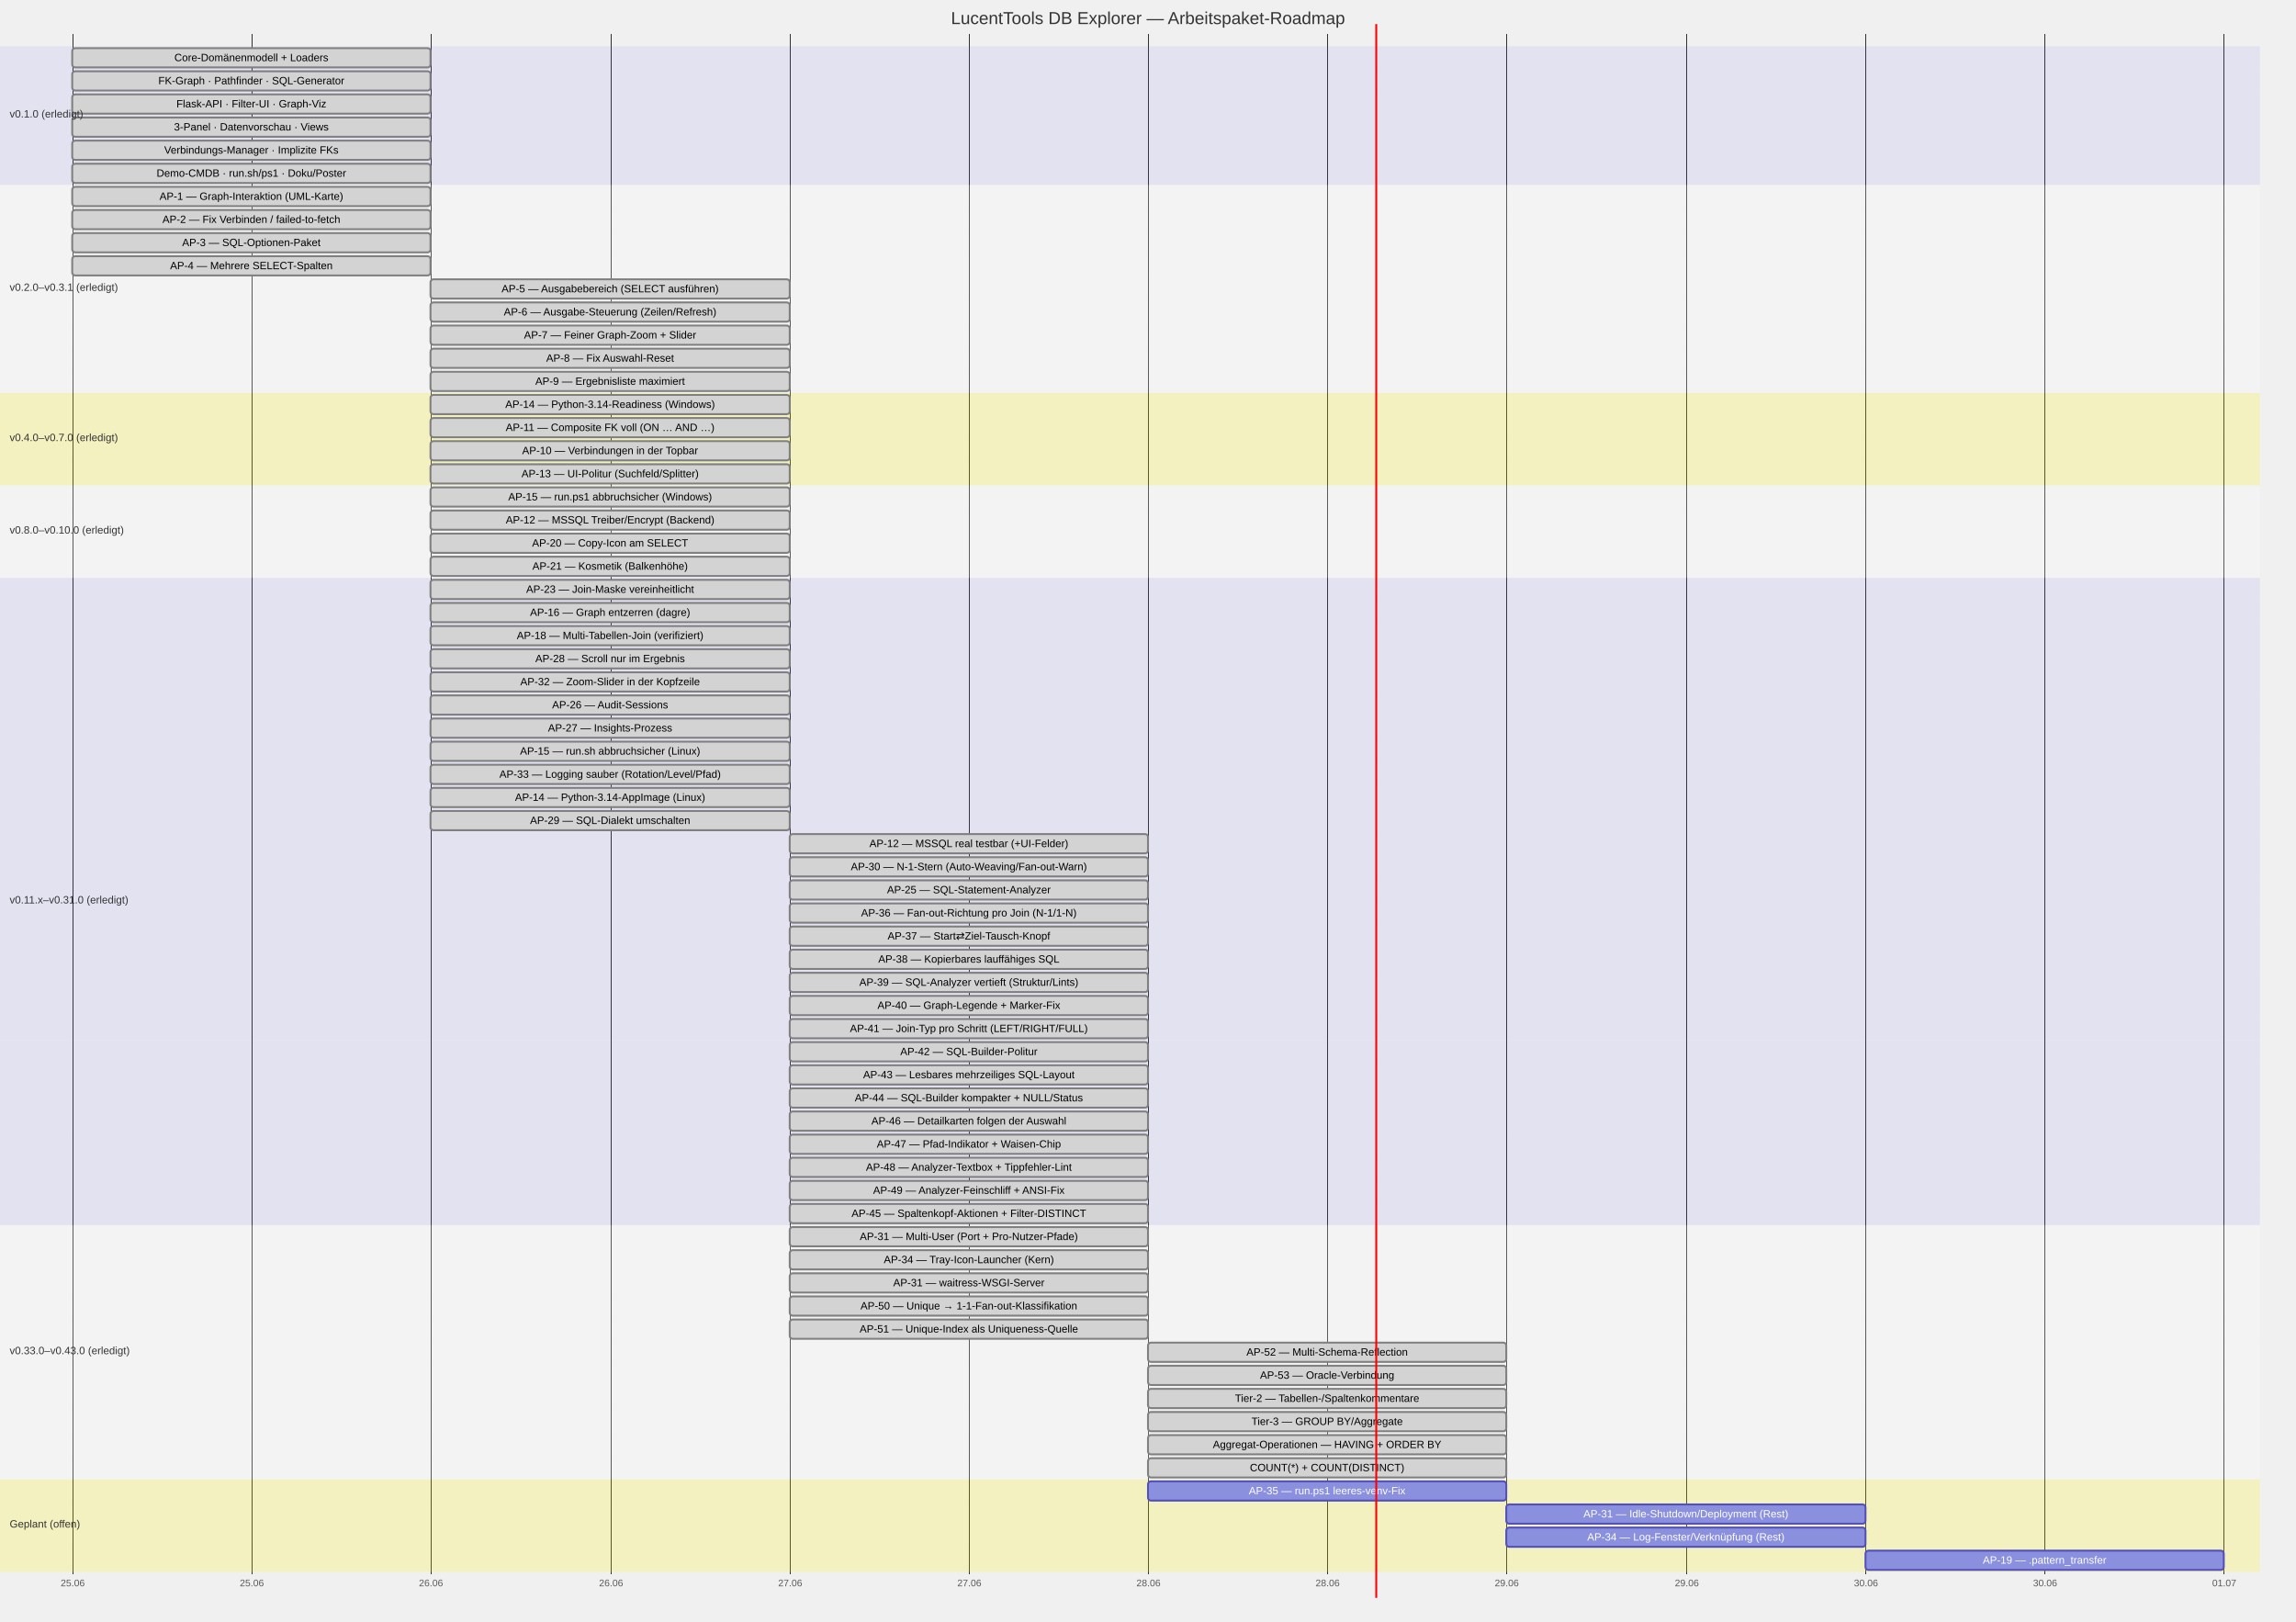
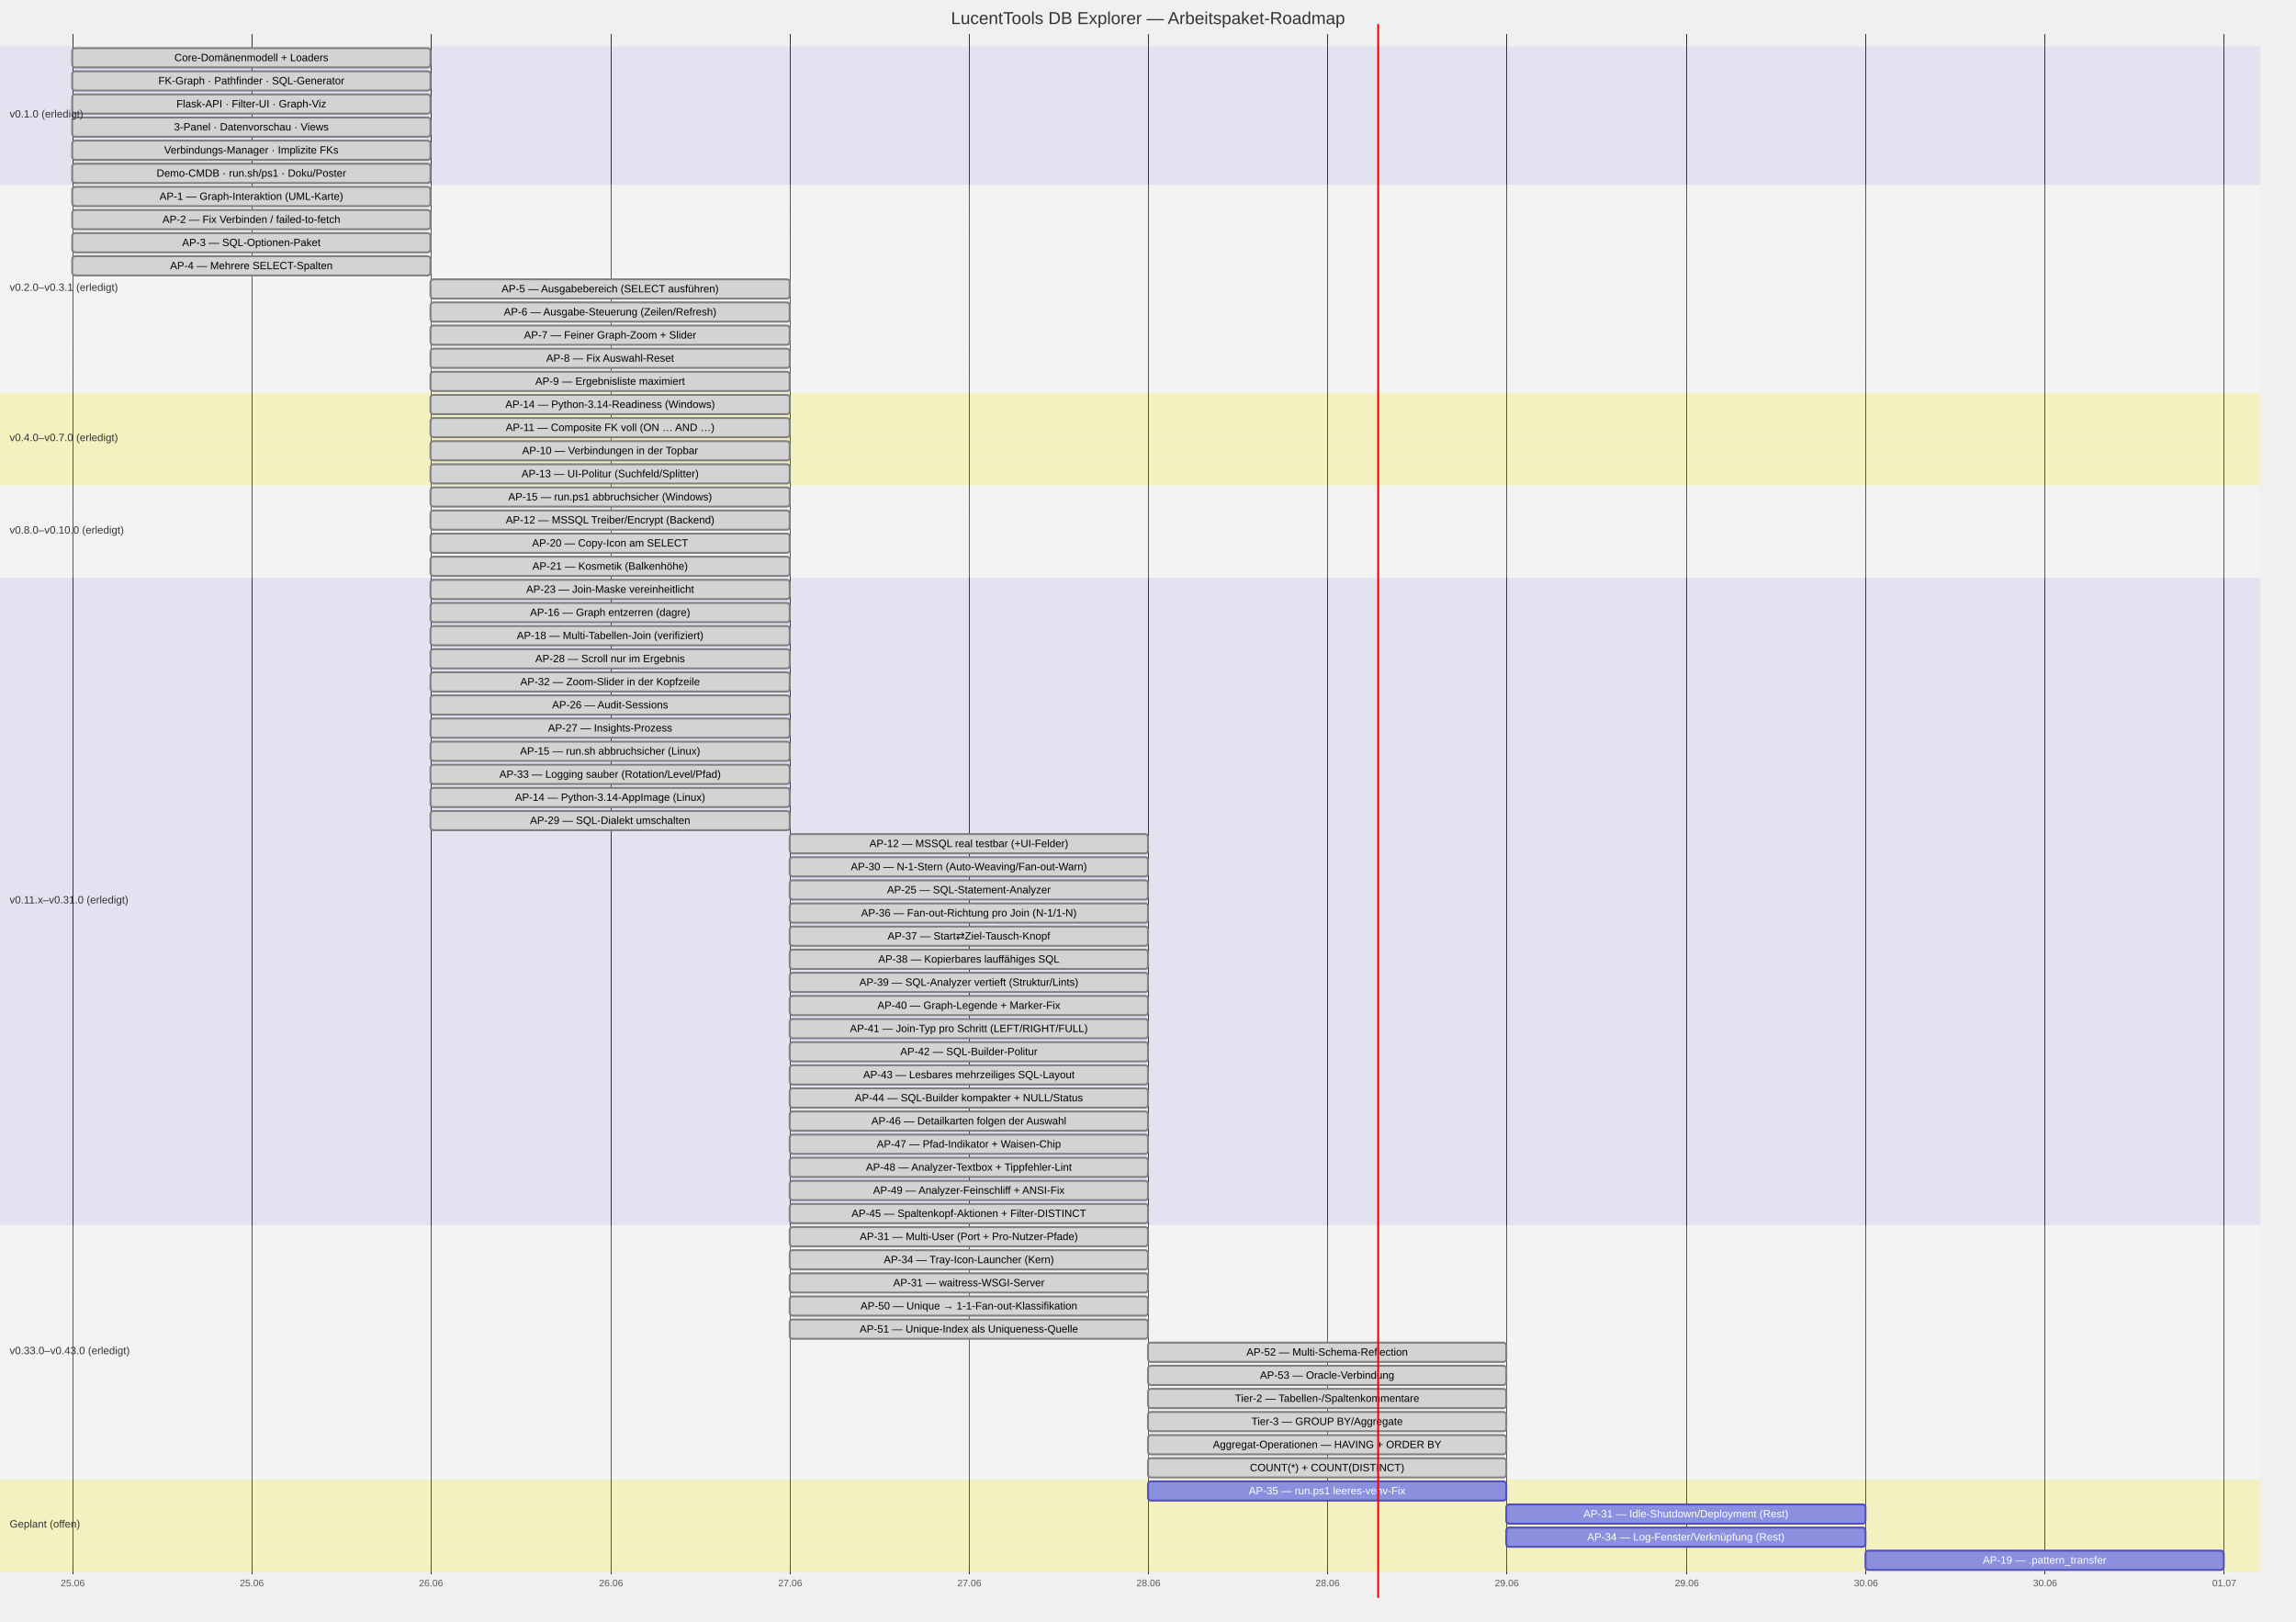
<svg xmlns="http://www.w3.org/2000/svg" id="my-svg" width="2384" viewBox="0 0 2384 1684" style="max-width: 2384px; background-color: transparent;" role="graphics-document document" aria-roledescription="gantt">
  <style>#my-svg{font-family:"trebuchet ms",verdana,arial,sans-serif;font-size:16px;fill:#333;}@keyframes edge-animation-frame{from{stroke-dashoffset:0;}}@keyframes dash{to{stroke-dashoffset:0;}}#my-svg .edge-animation-slow{stroke-dasharray:9,5!important;stroke-dashoffset:900;animation:dash 50s linear infinite;stroke-linecap:round;}#my-svg .edge-animation-fast{stroke-dasharray:9,5!important;stroke-dashoffset:900;animation:dash 20s linear infinite;stroke-linecap:round;}#my-svg .error-icon{fill:#552222;}#my-svg .error-text{fill:#552222;stroke:#552222;}#my-svg .edge-thickness-normal{stroke-width:1px;}#my-svg .edge-thickness-thick{stroke-width:3.5px;}#my-svg .edge-pattern-solid{stroke-dasharray:0;}#my-svg .edge-thickness-invisible{stroke-width:0;fill:none;}#my-svg .edge-pattern-dashed{stroke-dasharray:3;}#my-svg .edge-pattern-dotted{stroke-dasharray:2;}#my-svg .marker{fill:#333333;stroke:#333333;}#my-svg .marker.cross{stroke:#333333;}#my-svg svg{font-family:"trebuchet ms",verdana,arial,sans-serif;font-size:16px;}#my-svg p{margin:0;}#my-svg .mermaid-main-font{font-family:"trebuchet ms",verdana,arial,sans-serif;}#my-svg .exclude-range{fill:#eeeeee;}#my-svg .section{stroke:none;opacity:0.2;}#my-svg .section0{fill:rgba(102, 102, 255, 0.49);}#my-svg .section2{fill:#fff400;}#my-svg .section1,#my-svg .section3{fill:white;opacity:0.2;}#my-svg .sectionTitle0{fill:#333;}#my-svg .sectionTitle1{fill:#333;}#my-svg .sectionTitle2{fill:#333;}#my-svg .sectionTitle3{fill:#333;}#my-svg .sectionTitle{text-anchor:start;font-family:"trebuchet ms",verdana,arial,sans-serif;}#my-svg .grid .tick{stroke:lightgrey;opacity:0.8;shape-rendering:crispEdges;}#my-svg .grid .tick text{font-family:"trebuchet ms",verdana,arial,sans-serif;fill:#333;}#my-svg .grid path{stroke-width:0;}#my-svg .today{fill:none;stroke:red;stroke-width:2px;}#my-svg .task{stroke-width:2;}#my-svg .taskText{text-anchor:middle;font-family:"trebuchet ms",verdana,arial,sans-serif;}#my-svg .taskTextOutsideRight{fill:black;text-anchor:start;font-family:"trebuchet ms",verdana,arial,sans-serif;}#my-svg .taskTextOutsideLeft{fill:black;text-anchor:end;}#my-svg .task.clickable{cursor:pointer;}#my-svg .taskText.clickable{cursor:pointer;fill:#003163!important;font-weight:bold;}#my-svg .taskTextOutsideLeft.clickable{cursor:pointer;fill:#003163!important;font-weight:bold;}#my-svg .taskTextOutsideRight.clickable{cursor:pointer;fill:#003163!important;font-weight:bold;}#my-svg .taskText0,#my-svg .taskText1,#my-svg .taskText2,#my-svg .taskText3{fill:white;}#my-svg .task0,#my-svg .task1,#my-svg .task2,#my-svg .task3{fill:#8a90dd;stroke:#534fbc;}#my-svg .taskTextOutside0,#my-svg .taskTextOutside2{fill:black;}#my-svg .taskTextOutside1,#my-svg .taskTextOutside3{fill:black;}#my-svg .active0,#my-svg .active1,#my-svg .active2,#my-svg .active3{fill:#bfc7ff;stroke:#534fbc;}#my-svg .activeText0,#my-svg .activeText1,#my-svg .activeText2,#my-svg .activeText3{fill:black!important;}#my-svg .done0,#my-svg .done1,#my-svg .done2,#my-svg .done3{stroke:grey;fill:lightgrey;stroke-width:2;}#my-svg .doneText0,#my-svg .doneText1,#my-svg .doneText2,#my-svg .doneText3{fill:black!important;}#my-svg .doneText0.taskTextOutsideLeft,#my-svg .doneText0.taskTextOutsideRight,#my-svg .doneText1.taskTextOutsideLeft,#my-svg .doneText1.taskTextOutsideRight,#my-svg .doneText2.taskTextOutsideLeft,#my-svg .doneText2.taskTextOutsideRight,#my-svg .doneText3.taskTextOutsideLeft,#my-svg .doneText3.taskTextOutsideRight{fill:black!important;}#my-svg .crit0,#my-svg .crit1,#my-svg .crit2,#my-svg .crit3{stroke:#ff8888;fill:red;stroke-width:2;}#my-svg .activeCrit0,#my-svg .activeCrit1,#my-svg .activeCrit2,#my-svg .activeCrit3{stroke:#ff8888;fill:#bfc7ff;stroke-width:2;}#my-svg .doneCrit0,#my-svg .doneCrit1,#my-svg .doneCrit2,#my-svg .doneCrit3{stroke:#ff8888;fill:lightgrey;stroke-width:2;cursor:pointer;shape-rendering:crispEdges;}#my-svg .milestone{transform:rotate(45deg) scale(0.8,0.8);}#my-svg .milestoneText{font-style:italic;}#my-svg .doneCritText0,#my-svg .doneCritText1,#my-svg .doneCritText2,#my-svg .doneCritText3{fill:black!important;}#my-svg .doneCritText0.taskTextOutsideLeft,#my-svg .doneCritText0.taskTextOutsideRight,#my-svg .doneCritText1.taskTextOutsideLeft,#my-svg .doneCritText1.taskTextOutsideRight,#my-svg .doneCritText2.taskTextOutsideLeft,#my-svg .doneCritText2.taskTextOutsideRight,#my-svg .doneCritText3.taskTextOutsideLeft,#my-svg .doneCritText3.taskTextOutsideRight{fill:black!important;}#my-svg .vert{stroke:navy;}#my-svg .vertText{font-size:15px;text-anchor:middle;fill:navy!important;}#my-svg .activeCritText0,#my-svg .activeCritText1,#my-svg .activeCritText2,#my-svg .activeCritText3{fill:black!important;}#my-svg .titleText{text-anchor:middle;font-size:18px;fill:#333;font-family:"trebuchet ms",verdana,arial,sans-serif;}#my-svg .node .neo-node{stroke:#9370DB;}#my-svg [data-look="neo"].node rect,#my-svg [data-look="neo"].cluster rect,#my-svg [data-look="neo"].node polygon{stroke:#9370DB;filter:drop-shadow(1px 2px 2px rgba(185, 185, 185, 1));}#my-svg [data-look="neo"].node path{stroke:#9370DB;stroke-width:1px;}#my-svg [data-look="neo"].node .outer-path{filter:drop-shadow(1px 2px 2px rgba(185, 185, 185, 1));}#my-svg [data-look="neo"].node .neo-line path{stroke:#9370DB;filter:none;}#my-svg [data-look="neo"].node circle{stroke:#9370DB;filter:drop-shadow(1px 2px 2px rgba(185, 185, 185, 1));}#my-svg [data-look="neo"].node circle .state-start{fill:#000000;}#my-svg [data-look="neo"].icon-shape .icon{fill:#9370DB;filter:drop-shadow(1px 2px 2px rgba(185, 185, 185, 1));}#my-svg [data-look="neo"].icon-shape .icon-neo path{stroke:#9370DB;filter:drop-shadow(1px 2px 2px rgba(185, 185, 185, 1));}#my-svg :root{--mermaid-font-family:"trebuchet ms",verdana,arial,sans-serif;}</style>
  <g />
  <g class="grid" transform="translate(75, 1634)" fill="none" font-size="10" font-family="sans-serif" text-anchor="middle">
    <path class="domain" stroke="currentColor" d="M0.5,-1599V0.5H2234.5V-1599" />
    <g class="tick" opacity="1" transform="translate(0.5,0)">
      <line stroke="currentColor" y2="-1599" />
      <text fill="#000" y="3" dy="1em" stroke="none" font-size="10" style="text-anchor: middle;"> 25.06</text>
    </g>
    <g class="tick" opacity="1" transform="translate(186.5,0)">
      <line stroke="currentColor" y2="-1599" />
      <text fill="#000" y="3" dy="1em" stroke="none" font-size="10" style="text-anchor: middle;"> 25.06</text>
    </g>
    <g class="tick" opacity="1" transform="translate(372.5,0)">
      <line stroke="currentColor" y2="-1599" />
      <text fill="#000" y="3" dy="1em" stroke="none" font-size="10" style="text-anchor: middle;"> 26.06</text>
    </g>
    <g class="tick" opacity="1" transform="translate(559.5,0)">
      <line stroke="currentColor" y2="-1599" />
      <text fill="#000" y="3" dy="1em" stroke="none" font-size="10" style="text-anchor: middle;"> 26.06</text>
    </g>
    <g class="tick" opacity="1" transform="translate(745.5,0)">
      <line stroke="currentColor" y2="-1599" />
      <text fill="#000" y="3" dy="1em" stroke="none" font-size="10" style="text-anchor: middle;"> 27.06</text>
    </g>
    <g class="tick" opacity="1" transform="translate(931.5,0)">
      <line stroke="currentColor" y2="-1599" />
      <text fill="#000" y="3" dy="1em" stroke="none" font-size="10" style="text-anchor: middle;"> 27.06</text>
    </g>
    <g class="tick" opacity="1" transform="translate(1117.5,0)">
      <line stroke="currentColor" y2="-1599" />
      <text fill="#000" y="3" dy="1em" stroke="none" font-size="10" style="text-anchor: middle;"> 28.06</text>
    </g>
    <g class="tick" opacity="1" transform="translate(1303.5,0)">
      <line stroke="currentColor" y2="-1599" />
      <text fill="#000" y="3" dy="1em" stroke="none" font-size="10" style="text-anchor: middle;"> 28.06</text>
    </g>
    <g class="tick" opacity="1" transform="translate(1489.5,0)">
      <line stroke="currentColor" y2="-1599" />
      <text fill="#000" y="3" dy="1em" stroke="none" font-size="10" style="text-anchor: middle;"> 29.06</text>
    </g>
    <g class="tick" opacity="1" transform="translate(1676.5,0)">
      <line stroke="currentColor" y2="-1599" />
      <text fill="#000" y="3" dy="1em" stroke="none" font-size="10" style="text-anchor: middle;"> 29.06</text>
    </g>
    <g class="tick" opacity="1" transform="translate(1862.5,0)">
      <line stroke="currentColor" y2="-1599" />
      <text fill="#000" y="3" dy="1em" stroke="none" font-size="10" style="text-anchor: middle;"> 30.06</text>
    </g>
    <g class="tick" opacity="1" transform="translate(2048.5,0)">
      <line stroke="currentColor" y2="-1599" />
      <text fill="#000" y="3" dy="1em" stroke="none" font-size="10" style="text-anchor: middle;"> 30.06</text>
    </g>
    <g class="tick" opacity="1" transform="translate(2234.5,0)">
      <line stroke="currentColor" y2="-1599" />
      <text fill="#000" y="3" dy="1em" stroke="none" font-size="10" style="text-anchor: middle;"> 01.07</text>
    </g>
  </g>
  <g>
    <rect x="0" y="48" width="2346.5" height="24" class="section section0" />
    <rect x="0" y="72" width="2346.5" height="24" class="section section0" />
    <rect x="0" y="96" width="2346.5" height="24" class="section section0" />
    <rect x="0" y="120" width="2346.5" height="24" class="section section0" />
    <rect x="0" y="144" width="2346.5" height="24" class="section section0" />
    <rect x="0" y="168" width="2346.5" height="24" class="section section0" />
    <rect x="0" y="192" width="2346.5" height="24" class="section section1" />
    <rect x="0" y="216" width="2346.5" height="24" class="section section1" />
    <rect x="0" y="240" width="2346.5" height="24" class="section section1" />
    <rect x="0" y="264" width="2346.5" height="24" class="section section1" />
    <rect x="0" y="288" width="2346.5" height="24" class="section section1" />
    <rect x="0" y="312" width="2346.5" height="24" class="section section1" />
    <rect x="0" y="336" width="2346.5" height="24" class="section section1" />
    <rect x="0" y="360" width="2346.5" height="24" class="section section1" />
    <rect x="0" y="384" width="2346.5" height="24" class="section section1" />
    <rect x="0" y="408" width="2346.5" height="24" class="section section2" />
    <rect x="0" y="432" width="2346.5" height="24" class="section section2" />
    <rect x="0" y="456" width="2346.5" height="24" class="section section2" />
    <rect x="0" y="480" width="2346.5" height="24" class="section section2" />
    <rect x="0" y="504" width="2346.5" height="24" class="section section3" />
    <rect x="0" y="528" width="2346.5" height="24" class="section section3" />
    <rect x="0" y="552" width="2346.5" height="24" class="section section3" />
    <rect x="0" y="576" width="2346.5" height="24" class="section section3" />
    <rect x="0" y="600" width="2346.5" height="24" class="section section0" />
    <rect x="0" y="624" width="2346.5" height="24" class="section section0" />
    <rect x="0" y="648" width="2346.5" height="24" class="section section0" />
    <rect x="0" y="672" width="2346.5" height="24" class="section section0" />
    <rect x="0" y="696" width="2346.5" height="24" class="section section0" />
    <rect x="0" y="720" width="2346.5" height="24" class="section section0" />
    <rect x="0" y="744" width="2346.5" height="24" class="section section0" />
    <rect x="0" y="768" width="2346.5" height="24" class="section section0" />
    <rect x="0" y="792" width="2346.5" height="24" class="section section0" />
    <rect x="0" y="816" width="2346.5" height="24" class="section section0" />
    <rect x="0" y="840" width="2346.5" height="24" class="section section0" />
    <rect x="0" y="864" width="2346.5" height="24" class="section section0" />
    <rect x="0" y="888" width="2346.5" height="24" class="section section0" />
    <rect x="0" y="912" width="2346.5" height="24" class="section section0" />
    <rect x="0" y="936" width="2346.5" height="24" class="section section0" />
    <rect x="0" y="960" width="2346.5" height="24" class="section section0" />
    <rect x="0" y="984" width="2346.5" height="24" class="section section0" />
    <rect x="0" y="1008" width="2346.5" height="24" class="section section0" />
    <rect x="0" y="1032" width="2346.5" height="24" class="section section0" />
    <rect x="0" y="1056" width="2346.5" height="24" class="section section0" />
    <rect x="0" y="1080" width="2346.5" height="24" class="section section0" />
    <rect x="0" y="1104" width="2346.5" height="24" class="section section0" />
    <rect x="0" y="1128" width="2346.5" height="24" class="section section0" />
    <rect x="0" y="1152" width="2346.5" height="24" class="section section0" />
    <rect x="0" y="1176" width="2346.5" height="24" class="section section0" />
    <rect x="0" y="1200" width="2346.5" height="24" class="section section0" />
    <rect x="0" y="1224" width="2346.5" height="24" class="section section0" />
    <rect x="0" y="1248" width="2346.5" height="24" class="section section0" />
    <rect x="0" y="1272" width="2346.5" height="24" class="section section1" />
    <rect x="0" y="1296" width="2346.5" height="24" class="section section1" />
    <rect x="0" y="1320" width="2346.5" height="24" class="section section1" />
    <rect x="0" y="1344" width="2346.5" height="24" class="section section1" />
    <rect x="0" y="1368" width="2346.5" height="24" class="section section1" />
    <rect x="0" y="1392" width="2346.5" height="24" class="section section1" />
    <rect x="0" y="1416" width="2346.5" height="24" class="section section1" />
    <rect x="0" y="1440" width="2346.5" height="24" class="section section1" />
    <rect x="0" y="1464" width="2346.5" height="24" class="section section1" />
    <rect x="0" y="1488" width="2346.5" height="24" class="section section1" />
    <rect x="0" y="1512" width="2346.5" height="24" class="section section1" />
    <rect x="0" y="1536" width="2346.5" height="24" class="section section2" />
    <rect x="0" y="1560" width="2346.5" height="24" class="section section2" />
    <rect x="0" y="1584" width="2346.5" height="24" class="section section2" />
    <rect x="0" y="1608" width="2346.5" height="24" class="section section2" />
  </g>
  <g>
    <rect id="my-svg-d1" rx="3" ry="3" x="75" y="50" width="372" height="20" transform-origin="261px 60px" class="task done0" />
    <rect id="my-svg-d2" rx="3" ry="3" x="75" y="74" width="372" height="20" transform-origin="261px 84px" class="task done0" />
    <rect id="my-svg-d3" rx="3" ry="3" x="75" y="98" width="372" height="20" transform-origin="261px 108px" class="task done0" />
    <rect id="my-svg-d4" rx="3" ry="3" x="75" y="122" width="372" height="20" transform-origin="261px 132px" class="task done0" />
    <rect id="my-svg-d5" rx="3" ry="3" x="75" y="146" width="372" height="20" transform-origin="261px 156px" class="task done0" />
    <rect id="my-svg-d6" rx="3" ry="3" x="75" y="170" width="372" height="20" transform-origin="261px 180px" class="task done0" />
    <rect id="my-svg-a1" rx="3" ry="3" x="75" y="194" width="372" height="20" transform-origin="261px 204px" class="task done1" />
    <rect id="my-svg-a2" rx="3" ry="3" x="75" y="218" width="372" height="20" transform-origin="261px 228px" class="task done1" />
    <rect id="my-svg-a3" rx="3" ry="3" x="75" y="242" width="372" height="20" transform-origin="261px 252px" class="task done1" />
    <rect id="my-svg-a4" rx="3" ry="3" x="75" y="266" width="372" height="20" transform-origin="261px 276px" class="task done1" />
    <rect id="my-svg-a5" rx="3" ry="3" x="447" y="290" width="373" height="20" transform-origin="633.5px 300px" class="task done1" />
    <rect id="my-svg-a6" rx="3" ry="3" x="447" y="314" width="373" height="20" transform-origin="633.5px 324px" class="task done1" />
    <rect id="my-svg-a7" rx="3" ry="3" x="447" y="338" width="373" height="20" transform-origin="633.5px 348px" class="task done1" />
    <rect id="my-svg-a8" rx="3" ry="3" x="447" y="362" width="373" height="20" transform-origin="633.5px 372px" class="task done1" />
    <rect id="my-svg-a9" rx="3" ry="3" x="447" y="386" width="373" height="20" transform-origin="633.5px 396px" class="task done1" />
    <rect id="my-svg-b1" rx="3" ry="3" x="447" y="410" width="373" height="20" transform-origin="633.5px 420px" class="task done2" />
    <rect id="my-svg-b2" rx="3" ry="3" x="447" y="434" width="373" height="20" transform-origin="633.5px 444px" class="task done2" />
    <rect id="my-svg-b3" rx="3" ry="3" x="447" y="458" width="373" height="20" transform-origin="633.5px 468px" class="task done2" />
    <rect id="my-svg-b4" rx="3" ry="3" x="447" y="482" width="373" height="20" transform-origin="633.5px 492px" class="task done2" />
    <rect id="my-svg-c1" rx="3" ry="3" x="447" y="506" width="373" height="20" transform-origin="633.5px 516px" class="task done3" />
    <rect id="my-svg-c2" rx="3" ry="3" x="447" y="530" width="373" height="20" transform-origin="633.5px 540px" class="task done3" />
    <rect id="my-svg-c3" rx="3" ry="3" x="447" y="554" width="373" height="20" transform-origin="633.5px 564px" class="task done3" />
    <rect id="my-svg-c4" rx="3" ry="3" x="447" y="578" width="373" height="20" transform-origin="633.5px 588px" class="task done3" />
    <rect id="my-svg-e1" rx="3" ry="3" x="447" y="602" width="373" height="20" transform-origin="633.5px 612px" class="task done0" />
    <rect id="my-svg-e2" rx="3" ry="3" x="447" y="626" width="373" height="20" transform-origin="633.5px 636px" class="task done0" />
    <rect id="my-svg-e3" rx="3" ry="3" x="447" y="650" width="373" height="20" transform-origin="633.5px 660px" class="task done0" />
    <rect id="my-svg-e4" rx="3" ry="3" x="447" y="674" width="373" height="20" transform-origin="633.5px 684px" class="task done0" />
    <rect id="my-svg-e5" rx="3" ry="3" x="447" y="698" width="373" height="20" transform-origin="633.5px 708px" class="task done0" />
    <rect id="my-svg-e6" rx="3" ry="3" x="447" y="722" width="373" height="20" transform-origin="633.5px 732px" class="task done0" />
    <rect id="my-svg-e7" rx="3" ry="3" x="447" y="746" width="373" height="20" transform-origin="633.5px 756px" class="task done0" />
    <rect id="my-svg-e8" rx="3" ry="3" x="447" y="770" width="373" height="20" transform-origin="633.5px 780px" class="task done0" />
    <rect id="my-svg-e9" rx="3" ry="3" x="447" y="794" width="373" height="20" transform-origin="633.5px 804px" class="task done0" />
    <rect id="my-svg-e10" rx="3" ry="3" x="447" y="818" width="373" height="20" transform-origin="633.5px 828px" class="task done0" />
    <rect id="my-svg-e11" rx="3" ry="3" x="447" y="842" width="373" height="20" transform-origin="633.5px 852px" class="task done0" />
    <rect id="my-svg-e12" rx="3" ry="3" x="820" y="866" width="372" height="20" transform-origin="1006px 876px" class="task done0" />
    <rect id="my-svg-e13" rx="3" ry="3" x="820" y="890" width="372" height="20" transform-origin="1006px 900px" class="task done0" />
    <rect id="my-svg-e14" rx="3" ry="3" x="820" y="914" width="372" height="20" transform-origin="1006px 924px" class="task done0" />
    <rect id="my-svg-e15" rx="3" ry="3" x="820" y="938" width="372" height="20" transform-origin="1006px 948px" class="task done0" />
    <rect id="my-svg-e16" rx="3" ry="3" x="820" y="962" width="372" height="20" transform-origin="1006px 972px" class="task done0" />
    <rect id="my-svg-e17" rx="3" ry="3" x="820" y="986" width="372" height="20" transform-origin="1006px 996px" class="task done0" />
    <rect id="my-svg-e18" rx="3" ry="3" x="820" y="1010" width="372" height="20" transform-origin="1006px 1020px" class="task done0" />
    <rect id="my-svg-e19" rx="3" ry="3" x="820" y="1034" width="372" height="20" transform-origin="1006px 1044px" class="task done0" />
    <rect id="my-svg-e20" rx="3" ry="3" x="820" y="1058" width="372" height="20" transform-origin="1006px 1068px" class="task done0" />
    <rect id="my-svg-e21" rx="3" ry="3" x="820" y="1082" width="372" height="20" transform-origin="1006px 1092px" class="task done0" />
    <rect id="my-svg-e22" rx="3" ry="3" x="820" y="1106" width="372" height="20" transform-origin="1006px 1116px" class="task done0" />
    <rect id="my-svg-e23" rx="3" ry="3" x="820" y="1130" width="372" height="20" transform-origin="1006px 1140px" class="task done0" />
    <rect id="my-svg-e24" rx="3" ry="3" x="820" y="1154" width="372" height="20" transform-origin="1006px 1164px" class="task done0" />
    <rect id="my-svg-e25" rx="3" ry="3" x="820" y="1178" width="372" height="20" transform-origin="1006px 1188px" class="task done0" />
    <rect id="my-svg-e26" rx="3" ry="3" x="820" y="1202" width="372" height="20" transform-origin="1006px 1212px" class="task done0" />
    <rect id="my-svg-e27" rx="3" ry="3" x="820" y="1226" width="372" height="20" transform-origin="1006px 1236px" class="task done0" />
    <rect id="my-svg-e28" rx="3" ry="3" x="820" y="1250" width="372" height="20" transform-origin="1006px 1260px" class="task done0" />
    <rect id="my-svg-f1" rx="3" ry="3" x="820" y="1274" width="372" height="20" transform-origin="1006px 1284px" class="task done1" />
    <rect id="my-svg-f2" rx="3" ry="3" x="820" y="1298" width="372" height="20" transform-origin="1006px 1308px" class="task done1" />
    <rect id="my-svg-f3" rx="3" ry="3" x="820" y="1322" width="372" height="20" transform-origin="1006px 1332px" class="task done1" />
    <rect id="my-svg-f4" rx="3" ry="3" x="820" y="1346" width="372" height="20" transform-origin="1006px 1356px" class="task done1" />
    <rect id="my-svg-f5" rx="3" ry="3" x="820" y="1370" width="372" height="20" transform-origin="1006px 1380px" class="task done1" />
    <rect id="my-svg-f6" rx="3" ry="3" x="1192" y="1394" width="372" height="20" transform-origin="1378px 1404px" class="task done1" />
    <rect id="my-svg-f7" rx="3" ry="3" x="1192" y="1418" width="372" height="20" transform-origin="1378px 1428px" class="task done1" />
    <rect id="my-svg-f8" rx="3" ry="3" x="1192" y="1442" width="372" height="20" transform-origin="1378px 1452px" class="task done1" />
    <rect id="my-svg-f9" rx="3" ry="3" x="1192" y="1466" width="372" height="20" transform-origin="1378px 1476px" class="task done1" />
    <rect id="my-svg-f10" rx="3" ry="3" x="1192" y="1490" width="372" height="20" transform-origin="1378px 1500px" class="task done1" />
    <rect id="my-svg-f11" rx="3" ry="3" x="1192" y="1514" width="372" height="20" transform-origin="1378px 1524px" class="task done1" />
    <rect id="my-svg-p3" rx="3" ry="3" x="1192" y="1538" width="372" height="20" transform-origin="1378px 1548px" class="task task2" />
    <rect id="my-svg-p5" rx="3" ry="3" x="1564" y="1562" width="373" height="20" transform-origin="1750.5px 1572px" class="task task2" />
    <rect id="my-svg-p6" rx="3" ry="3" x="1564" y="1586" width="373" height="20" transform-origin="1750.5px 1596px" class="task task2" />
    <rect id="my-svg-p11" rx="3" ry="3" x="1937" y="1610" width="372" height="20" transform-origin="2123px 1620px" class="task task2" />
    <text id="my-svg-d1-text" font-size="11" x="261" y="63.5" class="taskText taskText0  doneText0 width-157.0771484375">Core-Domänenmodell + Loaders          </text>
    <text id="my-svg-d2-text" font-size="11" x="261" y="87.5" class="taskText taskText0  doneText0 width-191.59716796875">FK-Graph · Pathfinder · SQL-Generator </text>
    <text id="my-svg-d3-text" font-size="11" x="261" y="111.5" class="taskText taskText0  doneText0 width-155.171875">Flask-API · Filter-UI · Graph-Viz     </text>
    <text id="my-svg-d4-text" font-size="11" x="261" y="135.5" class="taskText taskText0  doneText0 width-158.5380859375">3-Panel · Datenvorschau · Views       </text>
    <text id="my-svg-d5-text" font-size="11" x="261" y="159.5" class="taskText taskText0  doneText0 width-179.1416015625">Verbindungs-Manager · Implizite FKs   </text>
    <text id="my-svg-d6-text" font-size="11" x="261" y="183.5" class="taskText taskText0  doneText0 width-194.73388671875">Demo-CMDB · run.sh/ps1 · Doku/Poster  </text>
    <text id="my-svg-a1-text" font-size="11" x="261" y="207.5" class="taskText taskText1  doneText1 width-187.953125">AP-1 — Graph-Interaktion (UML-Karte)        </text>
    <text id="my-svg-a2-text" font-size="11" x="261" y="231.5" class="taskText taskText1  doneText1 width-189.296875">AP-2 — Fix Verbinden / failed-to-fetch      </text>
    <text id="my-svg-a3-text" font-size="11" x="261" y="255.5" class="taskText taskText1  doneText1 width-136.41455078125">AP-3 — SQL-Optionen-Paket                   </text>
    <text id="my-svg-a4-text" font-size="11" x="261" y="279.5" class="taskText taskText1  doneText1 width-156.21875">AP-4 — Mehrere SELECT-Spalten               </text>
    <text id="my-svg-a5-text" font-size="11" x="633.5" y="303.5" class="taskText taskText1  doneText1 width-212.640625">AP-5 — Ausgabebereich (SELECT ausführen)    </text>
    <text id="my-svg-a6-text" font-size="11" x="633.5" y="327.5" class="taskText taskText1  doneText1 width-214.796875">AP-6 — Ausgabe-Steuerung (Zeilen/Refresh)   </text>
    <text id="my-svg-a7-text" font-size="11" x="633.5" y="351.5" class="taskText taskText1  doneText1 width-173.501953125">AP-7 — Feiner Graph-Zoom + Slider           </text>
    <text id="my-svg-a8-text" font-size="11" x="633.5" y="375.5" class="taskText taskText1  doneText1 width-125.8818359375">AP-8 — Fix Auswahl-Reset                    </text>
    <text id="my-svg-a9-text" font-size="11" x="633.5" y="399.5" class="taskText taskText1  doneText1 width-154.16064453125">AP-9 — Ergebnisliste maximiert              </text>
    <text id="my-svg-b1-text" font-size="11" x="633.5" y="423.5" class="taskText taskText2  doneText2 width-208.53125">AP-14 — Python-3.14-Readiness (Windows)     </text>
    <text id="my-svg-b2-text" font-size="11" x="633.5" y="447.5" class="taskText taskText2  doneText2 width-202.59375">AP-11 — Composite FK voll (ON … AND …)      </text>
    <text id="my-svg-b3-text" font-size="11" x="633.5" y="471.5" class="taskText taskText2  doneText2 width-179.13623046875">AP-10 — Verbindungen in der Topbar          </text>
    <text id="my-svg-b4-text" font-size="11" x="633.5" y="495.5" class="taskText taskText2  doneText2 width-185.84375">AP-13 — UI-Politur (Suchfeld/Splitter)      </text>
    <text id="my-svg-c1-text" font-size="11" x="633.5" y="519.5" class="taskText taskText3  doneText3 width-206.4375">AP-15 — run.ps1 abbruchsicher (Windows)     </text>
    <text id="my-svg-c2-text" font-size="11" x="633.5" y="543.5" class="taskText taskText3  doneText3 width-207.84375">AP-12 — MSSQL Treiber/Encrypt (Backend)     </text>
    <text id="my-svg-c3-text" font-size="11" x="633.5" y="567.5" class="taskText taskText3  doneText3 width-149.162109375">AP-20 — Copy-Icon am SELECT                 </text>
    <text id="my-svg-c4-text" font-size="11" x="633.5" y="591.5" class="taskText taskText3  doneText3 width-155.546875">AP-21 — Kosmetik (Balkenhöhe)               </text>
    <text id="my-svg-e1-text" font-size="11" x="633.5" y="615.5" class="taskText taskText0  doneText0 width-173.287109375">AP-23 — Join-Maske vereinheitlicht          </text>
    <text id="my-svg-e2-text" font-size="11" x="633.5" y="639.5" class="taskText taskText0  doneText0 width-163.109375">AP-16 — Graph entzerren (dagre)             </text>
    <text id="my-svg-e3-text" font-size="11" x="633.5" y="663.5" class="taskText taskText0  doneText0 width-197.640625">AP-18 — Multi-Tabellen-Join (verifiziert)   </text>
    <text id="my-svg-e4-text" font-size="11" x="633.5" y="687.5" class="taskText taskText0  doneText0 width-150.77685546875">AP-28 — Scroll nur im Ergebnis              </text>
    <text id="my-svg-e5-text" font-size="11" x="633.5" y="711.5" class="taskText taskText0  doneText0 width-183.1875">AP-32 — Zoom-Slider in der Kopfzeile        </text>
    <text id="my-svg-e6-text" font-size="11" x="633.5" y="735.5" class="taskText taskText0  doneText0 width-112.70654296875">AP-26 — Audit-Sessions                      </text>
    <text id="my-svg-e7-text" font-size="11" x="633.5" y="759.5" class="taskText taskText0  doneText0 width-120.41943359375">AP-27 — Insights-Prozess                    </text>
    <text id="my-svg-e8-text" font-size="11" x="633.5" y="783.5" class="taskText taskText0  doneText0 width-183.75">AP-15 — run.sh abbruchsicher (Linux)        </text>
    <text id="my-svg-e9-text" font-size="11" x="633.5" y="807.5" class="taskText taskText0  doneText0 width-228.703125">AP-33 — Logging sauber (Rotation/Level/Pfad) </text>
    <text id="my-svg-e10-text" font-size="11" x="633.5" y="831.5" class="taskText taskText0  doneText0 width-192.046875">AP-14 — Python-3.14-AppImage (Linux)         </text>
    <text id="my-svg-e11-text" font-size="11" x="633.5" y="855.5" class="taskText taskText0  doneText0 width-159.8125">AP-29 — SQL-Dialekt umschalten               </text>
    <text id="my-svg-e12-text" font-size="11" x="1006" y="879.5" class="taskText taskText0  doneText0 width-197.984375">AP-12 — MSSQL real testbar (+UI-Felder)      </text>
    <text id="my-svg-e13-text" font-size="11" x="1006" y="903.5" class="taskText taskText0  doneText0 width-241.125">AP-30 — N-1-Stern (Auto-Weaving/Fan-out-Warn) </text>
    <text id="my-svg-e14-text" font-size="11" x="1006" y="927.5" class="taskText taskText0  doneText0 width-163.7373046875">AP-25 — SQL-Statement-Analyzer               </text>
    <text id="my-svg-e15-text" font-size="11" x="1006" y="951.5" class="taskText taskText0  doneText0 width-221.765625">AP-36 — Fan-out-Richtung pro Join (N-1/1-N)  </text>
    <text id="my-svg-e16-text" font-size="11" x="1006" y="975.5" class="taskText taskText0  doneText0 width-164.2294921875">AP-37 — Start⇄Ziel-Tausch-Knopf              </text>
    <text id="my-svg-e17-text" font-size="11" x="1006" y="999.5" class="taskText taskText0  doneText0 width-180.388671875">AP-38 — Kopierbares lauffähiges SQL          </text>
    <text id="my-svg-e18-text" font-size="11" x="1006" y="1023.5" class="taskText taskText0  doneText0 width-229.40625">AP-39 — SQL-Analyzer vertieft (Struktur/Lints) </text>
    <text id="my-svg-e19-text" font-size="11" x="1006" y="1047.5" class="taskText taskText0  doneText0 width-182.83251953125">AP-40 — Graph-Legende + Marker-Fix           </text>
    <text id="my-svg-e20-text" font-size="11" x="1006" y="1071.5" class="taskText taskText0  doneText0 width-240.8125">AP-41 — Join-Typ pro Schritt (LEFT/RIGHT/FULL) </text>
    <text id="my-svg-e21-text" font-size="11" x="1006" y="1095.5" class="taskText taskText0  doneText0 width-137.5693359375">AP-42 — SQL-Builder-Politur                 </text>
    <text id="my-svg-e22-text" font-size="11" x="1006" y="1119.5" class="taskText taskText0  doneText0 width-210.3369140625">AP-43 — Lesbares mehrzeiliges SQL-Layout      </text>
    <text id="my-svg-e23-text" font-size="11" x="1006" y="1143.5" class="taskText taskText0  doneText0 width-230.50537109375">AP-44 — SQL-Builder kompakter + NULL/Status </text>
    <text id="my-svg-e24-text" font-size="11" x="1006" y="1167.5" class="taskText taskText0  doneText0 width-200.8125">AP-46 — Detailkarten folgen der Auswahl       </text>
    <text id="my-svg-e25-text" font-size="11" x="1006" y="1191.5" class="taskText taskText0  doneText0 width-185.6875">AP-47 — Pfad-Indikator + Waisen-Chip         </text>
    <text id="my-svg-e26-text" font-size="11" x="1006" y="1215.5" class="taskText taskText0  doneText0 width-214.08056640625">AP-48 — Analyzer-Textbox + Tippfehler-Lint   </text>
    <text id="my-svg-e27-text" font-size="11" x="1006" y="1239.5" class="taskText taskText0  doneText0 width-192.720703125">AP-49 — Analyzer-Feinschliff + ANSI-Fix       </text>
    <text id="my-svg-e28-text" font-size="11" x="1006" y="1263.5" class="taskText taskText0  doneText0 width-237.23193359375">AP-45 — Spaltenkopf-Aktionen + Filter-DISTINCT </text>
    <text id="my-svg-f1-text" font-size="11" x="1006" y="1287.5" class="taskText taskText1  doneText1 width-222.1875">AP-31 — Multi-User (Port + Pro-Nutzer-Pfade) </text>
    <text id="my-svg-f2-text" font-size="11" x="1006" y="1311.5" class="taskText taskText1  doneText1 width-170.640625">AP-34 — Tray-Icon-Launcher (Kern)            </text>
    <text id="my-svg-f3-text" font-size="11" x="1006" y="1335.5" class="taskText taskText1  doneText1 width-148.7412109375">AP-31 — waitress-WSGI-Server                 </text>
    <text id="my-svg-f4-text" font-size="11" x="1006" y="1359.5" class="taskText taskText1  doneText1 width-221.828125">AP-50 — Unique → 1-1-Fan-out-Klassifikation  </text>
    <text id="my-svg-f5-text" font-size="11" x="1006" y="1383.5" class="taskText taskText1  doneText1 width-219.484375">AP-51 — Unique-Index als Uniqueness-Quelle   </text>
    <text id="my-svg-f6-text" font-size="11" x="1378" y="1407.5" class="taskText taskText1  doneText1 width-163.328125">AP-52 — Multi-Schema-Reflection              </text>
    <text id="my-svg-f7-text" font-size="11" x="1378" y="1431.5" class="taskText taskText1  doneText1 width-134.5517578125">AP-53 — Oracle-Verbindung                    </text>
    <text id="my-svg-f8-text" font-size="11" x="1378" y="1455.5" class="taskText taskText1  doneText1 width-193.84375">Tier-2 — Tabellen-/Spaltenkommentare         </text>
    <text id="my-svg-f9-text" font-size="11" x="1378" y="1479.5" class="taskText taskText1  doneText1 width-149.234375">Tier-3 — GROUP BY/Aggregate                  </text>
    <text id="my-svg-f10-text" font-size="11" x="1378" y="1503.5" class="taskText taskText1  doneText1 width-221.72021484375">Aggregat-Operationen — HAVING + ORDER BY     </text>
    <text id="my-svg-f11-text" font-size="11" x="1378" y="1527.5" class="taskText taskText1  doneText1 width-146.1875">COUNT(*) + COUNT(DISTINCT)                   </text>
    <text id="my-svg-p3-text" font-size="11" x="1378" y="1551.5" class="taskText taskText2  width-158.646484375">AP-35 — run.ps1 leeres-venv-Fix             </text>
    <text id="my-svg-p5-text" font-size="11" x="1750.5" y="1575.5" class="taskText taskText2  width-210.15625">AP-31 — Idle-Shutdown/Deployment (Rest)     </text>
    <text id="my-svg-p6-text" font-size="11" x="1750.5" y="1599.5" class="taskText taskText2  width-200.078125">AP-34 — Log-Fenster/Verknüpfung (Rest)      </text>
    <text id="my-svg-p11-text" font-size="11" x="2123" y="1623.5" class="taskText taskText2  width-129.57177734375">AP-19 — .pattern_transfer                   </text>
  </g>
  <g>
    <text dy="0em" x="10" y="122" font-size="11" class="sectionTitle sectionTitle0">
      <tspan alignment-baseline="central" x="10">v0.1.0 (erledigt)</tspan>
    </text>
    <text dy="0em" x="10" y="302" font-size="11" class="sectionTitle sectionTitle1">
      <tspan alignment-baseline="central" x="10">v0.2.0–v0.3.1 (erledigt)</tspan>
    </text>
    <text dy="0em" x="10" y="458" font-size="11" class="sectionTitle sectionTitle2">
      <tspan alignment-baseline="central" x="10">v0.4.0–v0.7.0 (erledigt)</tspan>
    </text>
    <text dy="0em" x="10" y="554" font-size="11" class="sectionTitle sectionTitle3">
      <tspan alignment-baseline="central" x="10">v0.8.0–v0.10.0 (erledigt)</tspan>
    </text>
    <text dy="0em" x="10" y="938" font-size="11" class="sectionTitle sectionTitle0">
      <tspan alignment-baseline="central" x="10">v0.11.x–v0.31.0 (erledigt)</tspan>
    </text>
    <text dy="0em" x="10" y="1406" font-size="11" class="sectionTitle sectionTitle1">
      <tspan alignment-baseline="central" x="10">v0.33.0–v0.43.0 (erledigt)</tspan>
    </text>
    <text dy="0em" x="10" y="1586" font-size="11" class="sectionTitle sectionTitle2">
      <tspan alignment-baseline="central" x="10">Geplant (offen)</tspan>
    </text>
  </g>
  <g class="today">
-     <line x1="1429" x2="1429" y1="25" y2="1659" class="today" />
+     <line x1="1431" x2="1431" y1="25" y2="1659" class="today" />
  </g>
  <text x="1192" y="25" class="titleText">LucentTools DB Explorer — Arbeitspaket-Roadmap</text>
</svg>
